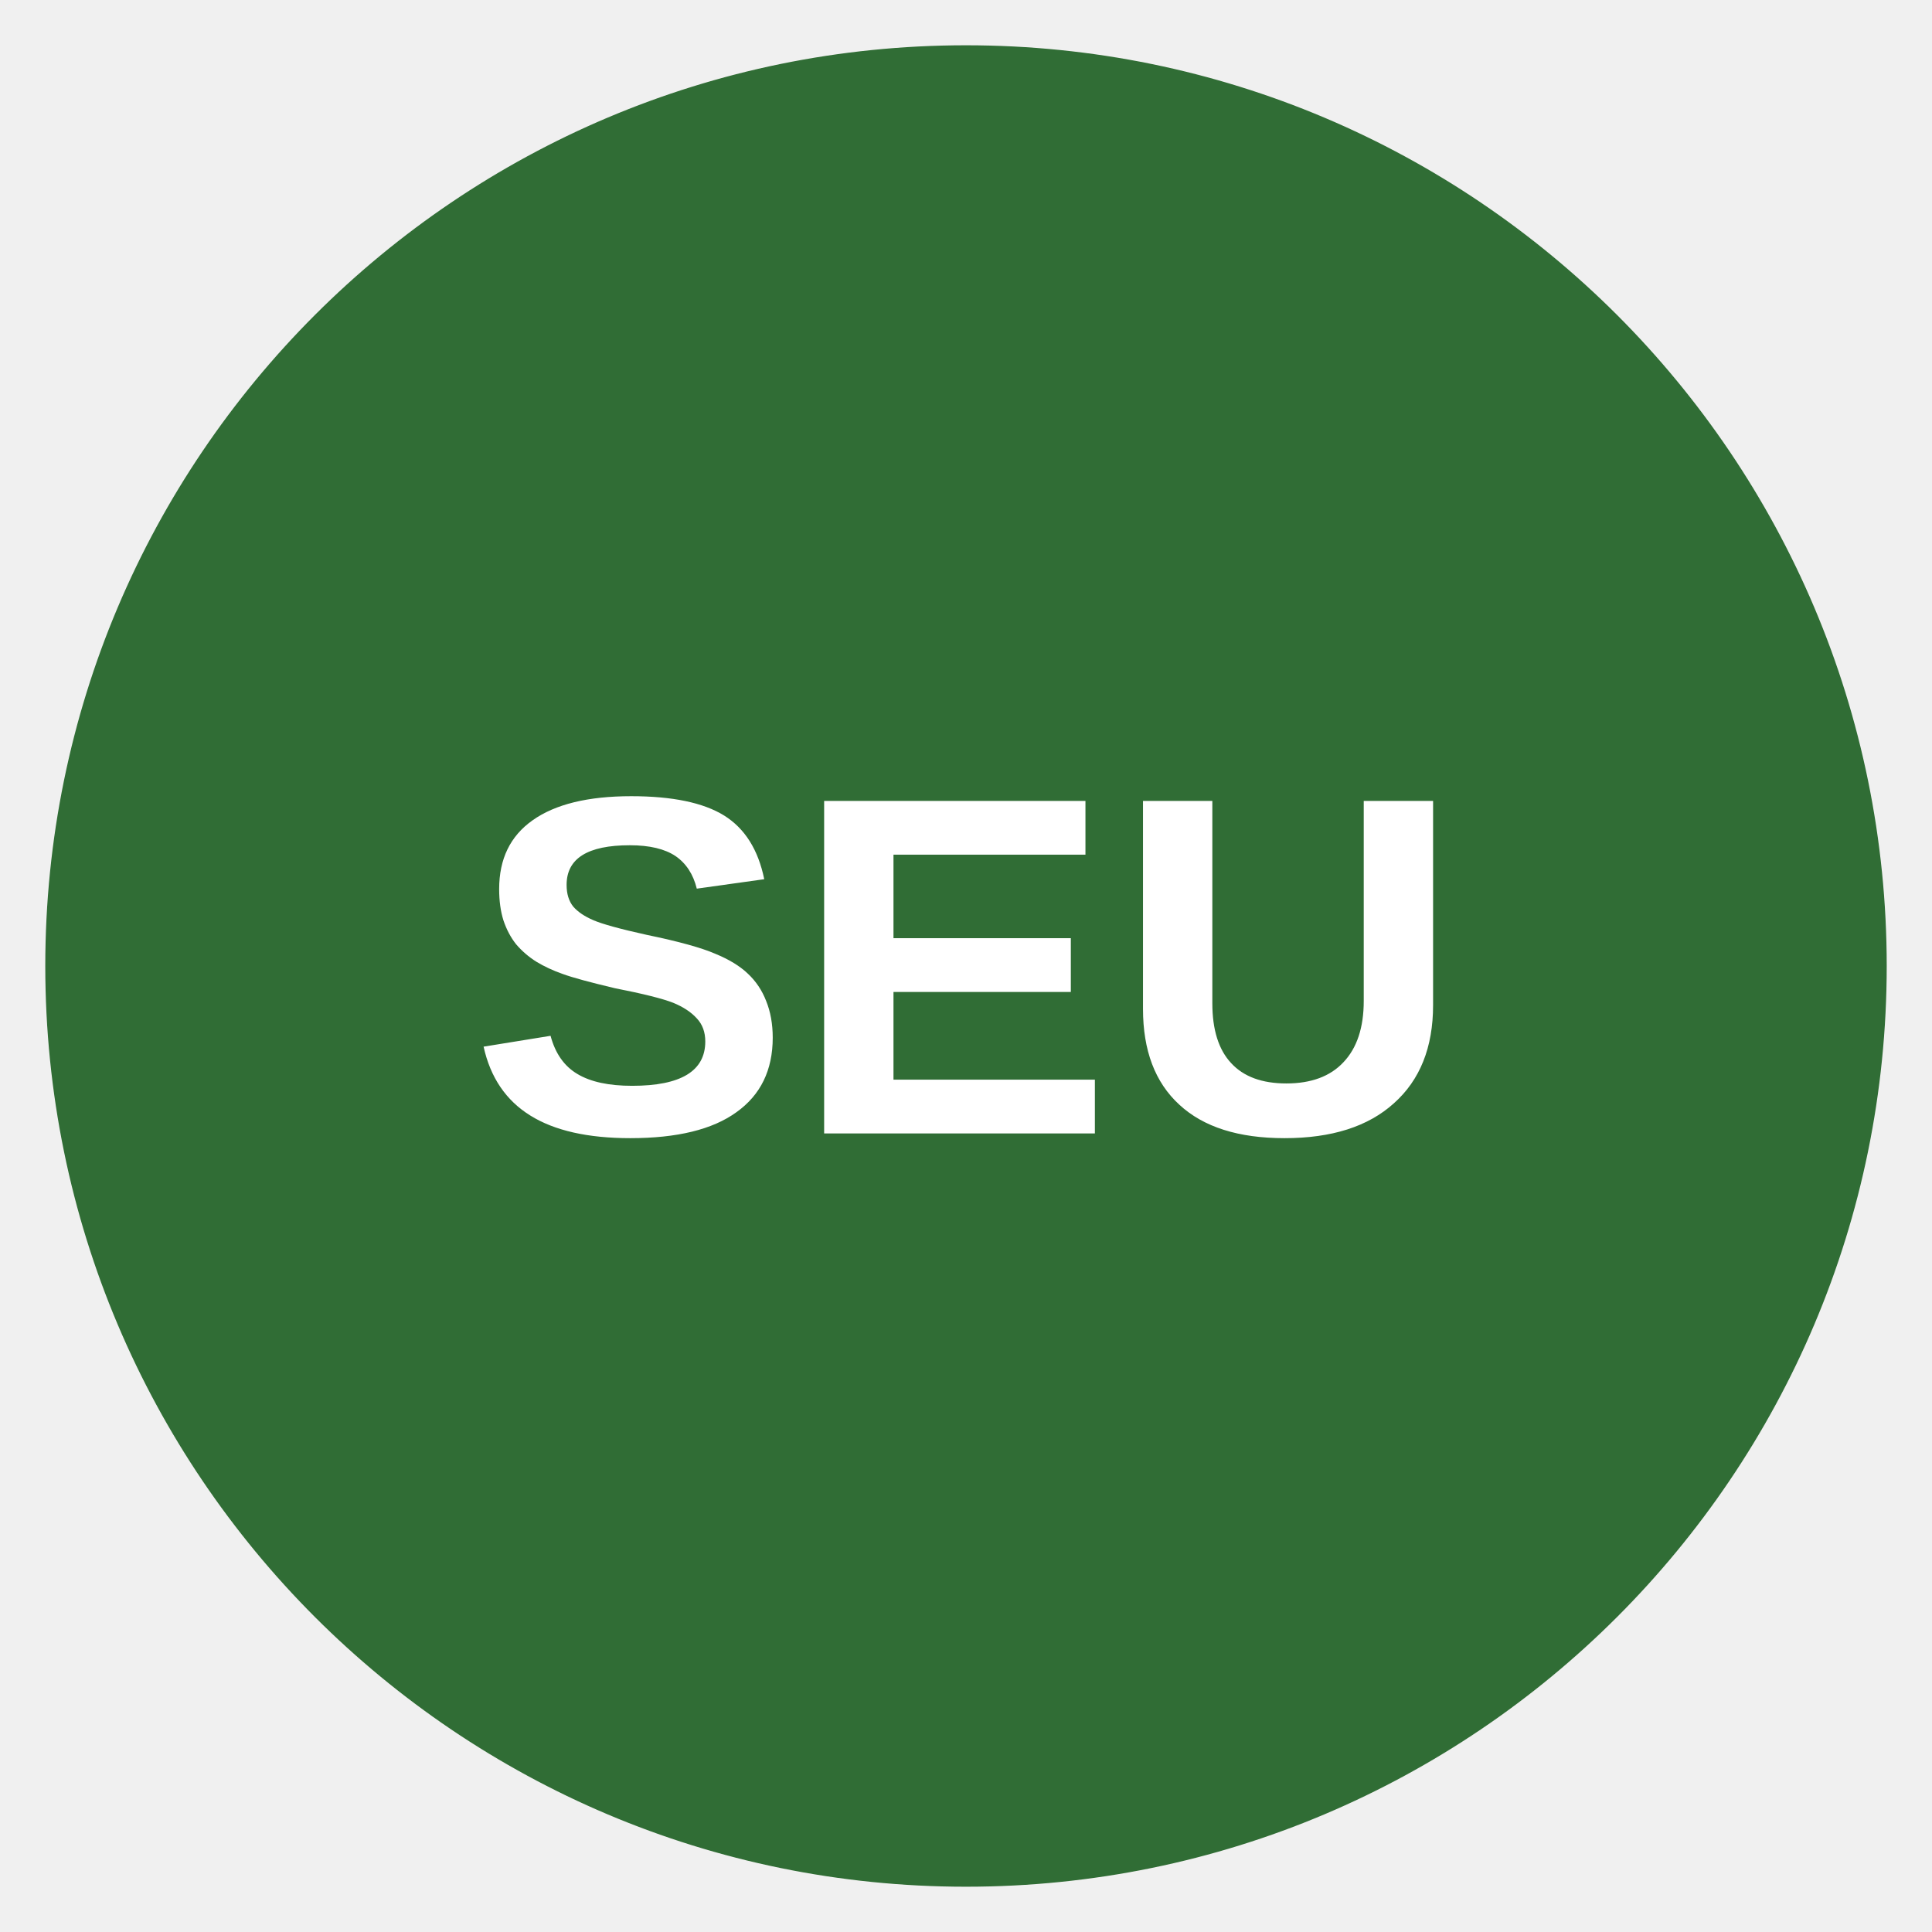
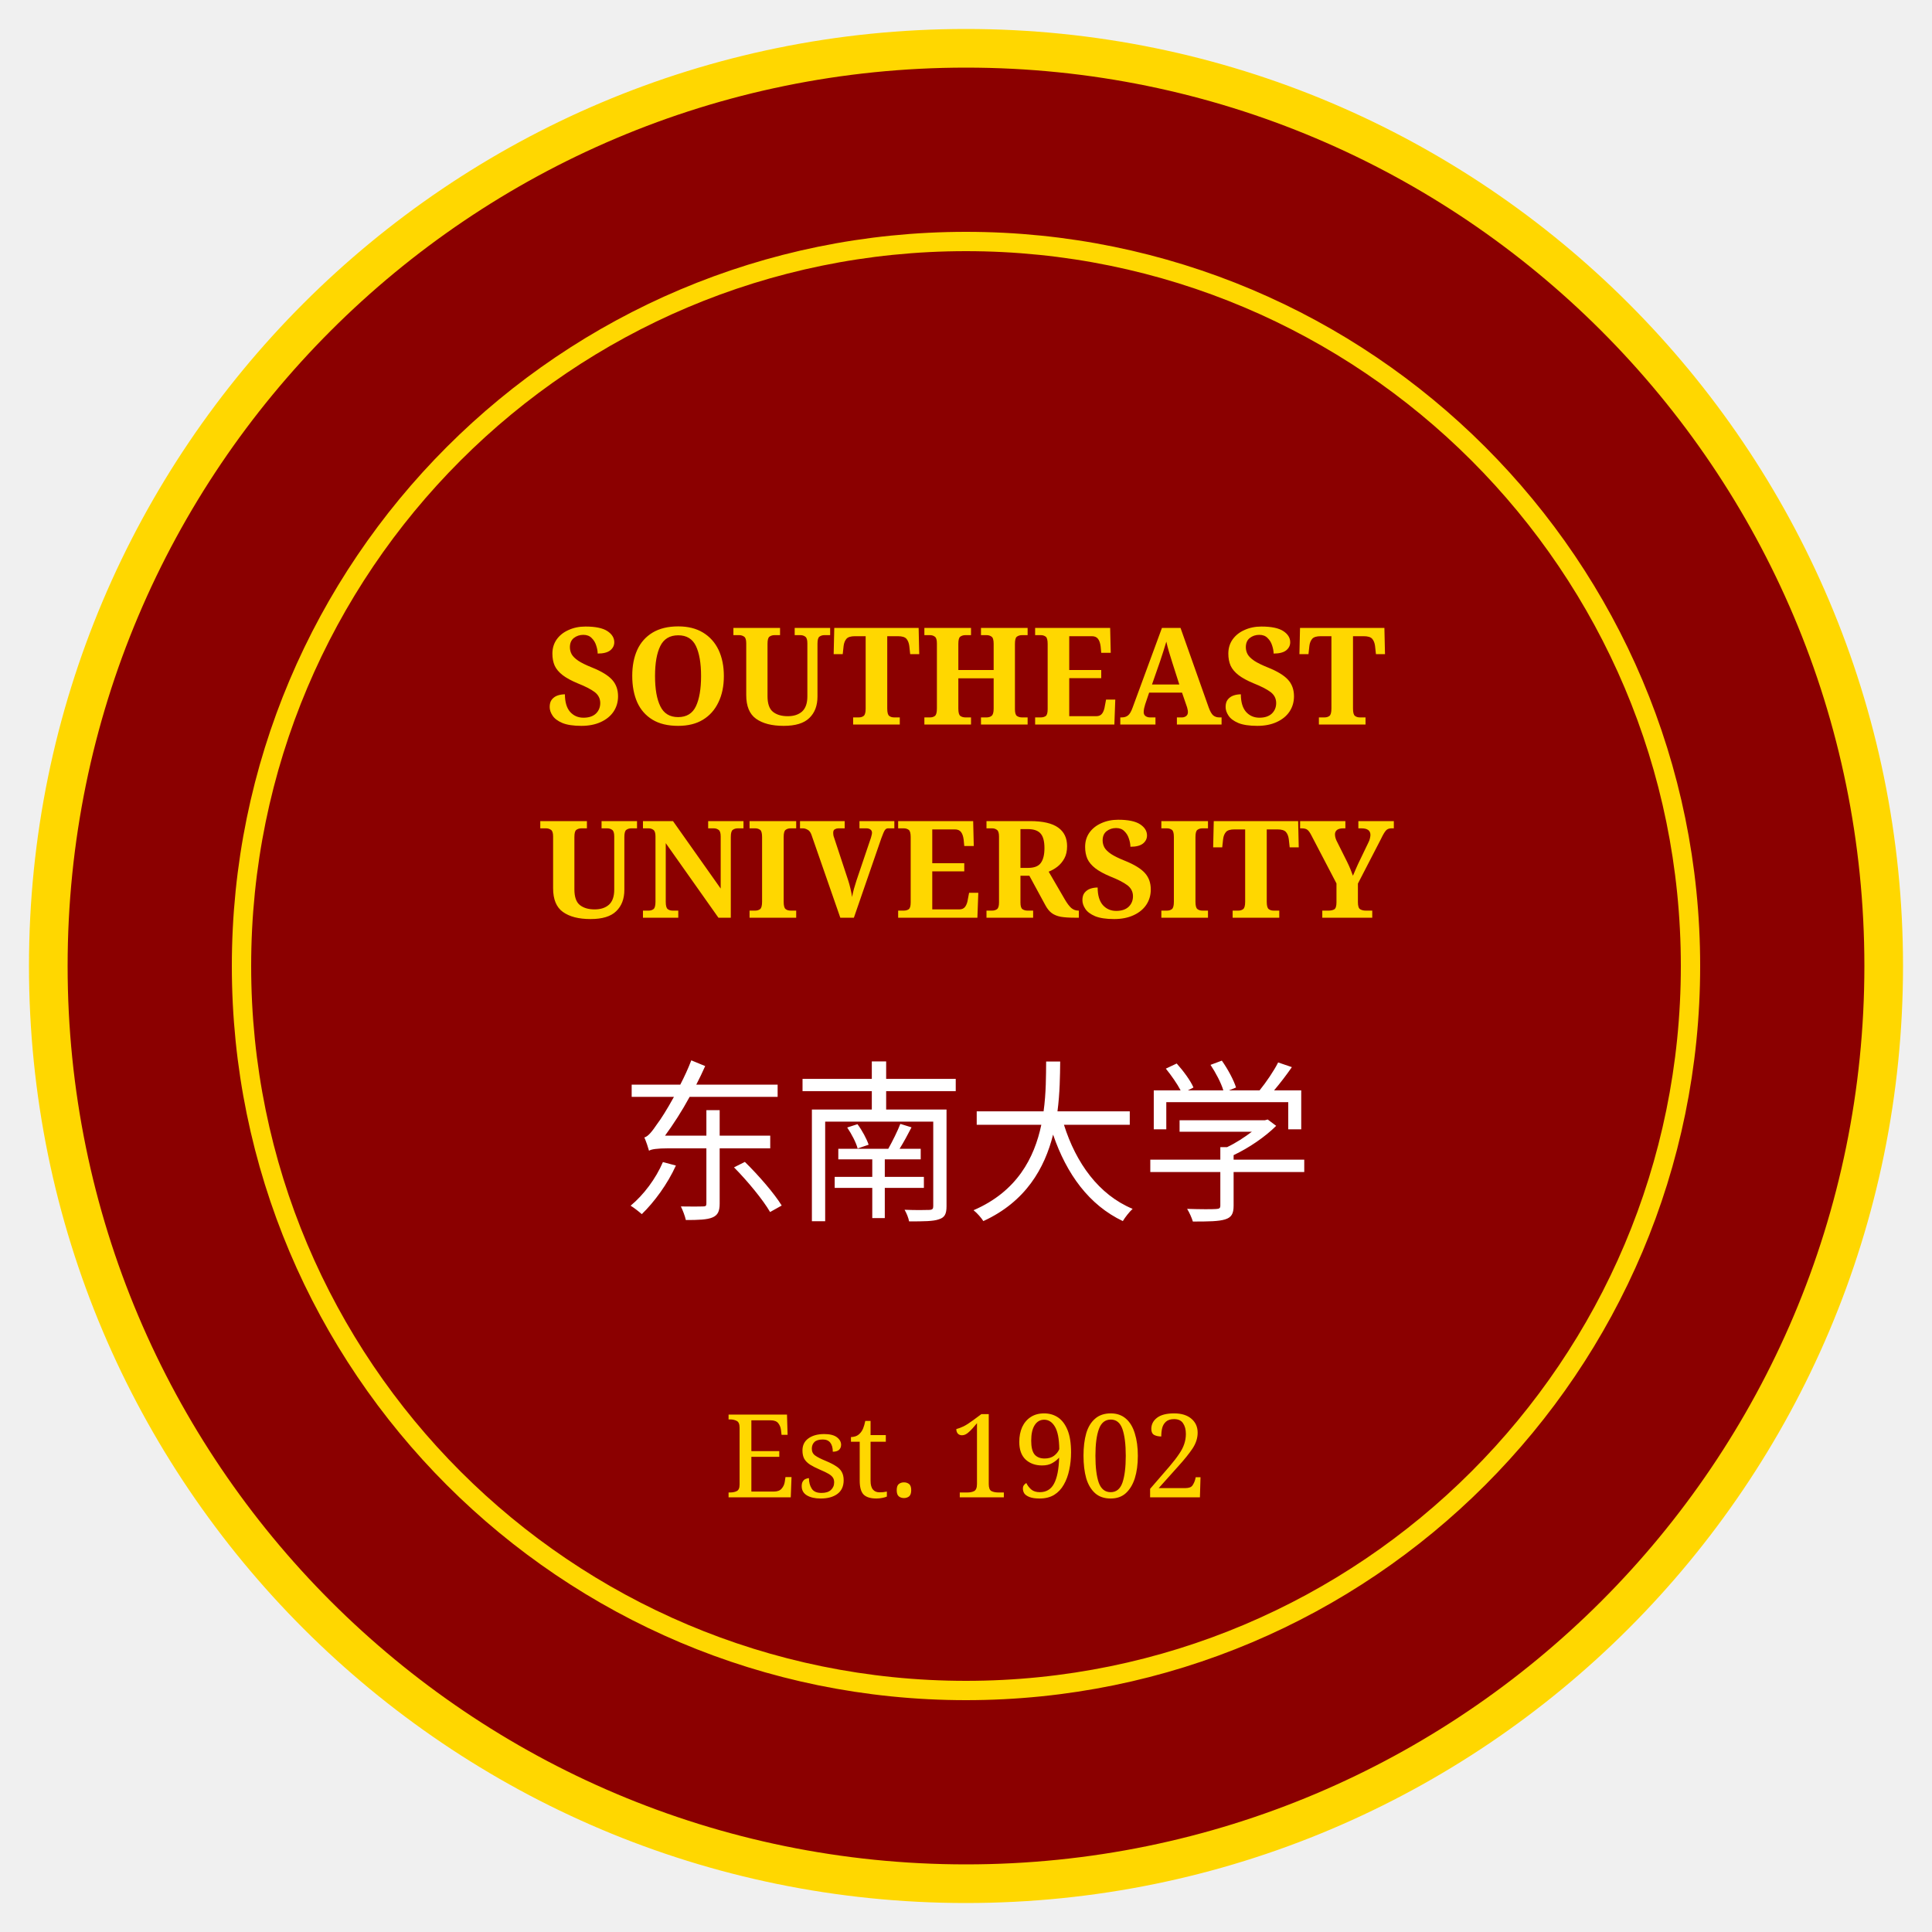
- <svg xmlns="http://www.w3.org/2000/svg" width="64" height="64" viewBox="0 0 64 64">
-   <circle cx="32" cy="32" r="30" fill="#1B5E20" stroke="#1B5E20" stroke-width="1" opacity="0.9" />
-   <text x="32" y="32" text-anchor="middle" dominant-baseline="central" font-family="Arial, Helvetica, sans-serif" font-weight="bold" font-size="16" fill="white">SEU</text>
+ <svg xmlns="http://www.w3.org/2000/svg" viewBox="0 0 200 200">
+   <circle cx="100" cy="100" r="95" fill="#8B0000" stroke="#FFD700" stroke-width="4" />
+   <circle cx="100" cy="100" r="75" fill="none" stroke="#FFD700" stroke-width="2" />
+   <text x="100" y="75" text-anchor="middle" fill="#FFD700" font-family="serif" font-size="14" font-weight="bold">SOUTHEAST</text>
+   <text x="100" y="95" text-anchor="middle" fill="#FFD700" font-family="serif" font-size="14" font-weight="bold">UNIVERSITY</text>
+   <text x="100" y="125" text-anchor="middle" fill="white" font-family="serif" font-size="18">东南大学</text>
+   <text x="100" y="155" text-anchor="middle" fill="#FFD700" font-family="serif" font-size="12">Est. 1902</text>
</svg>
